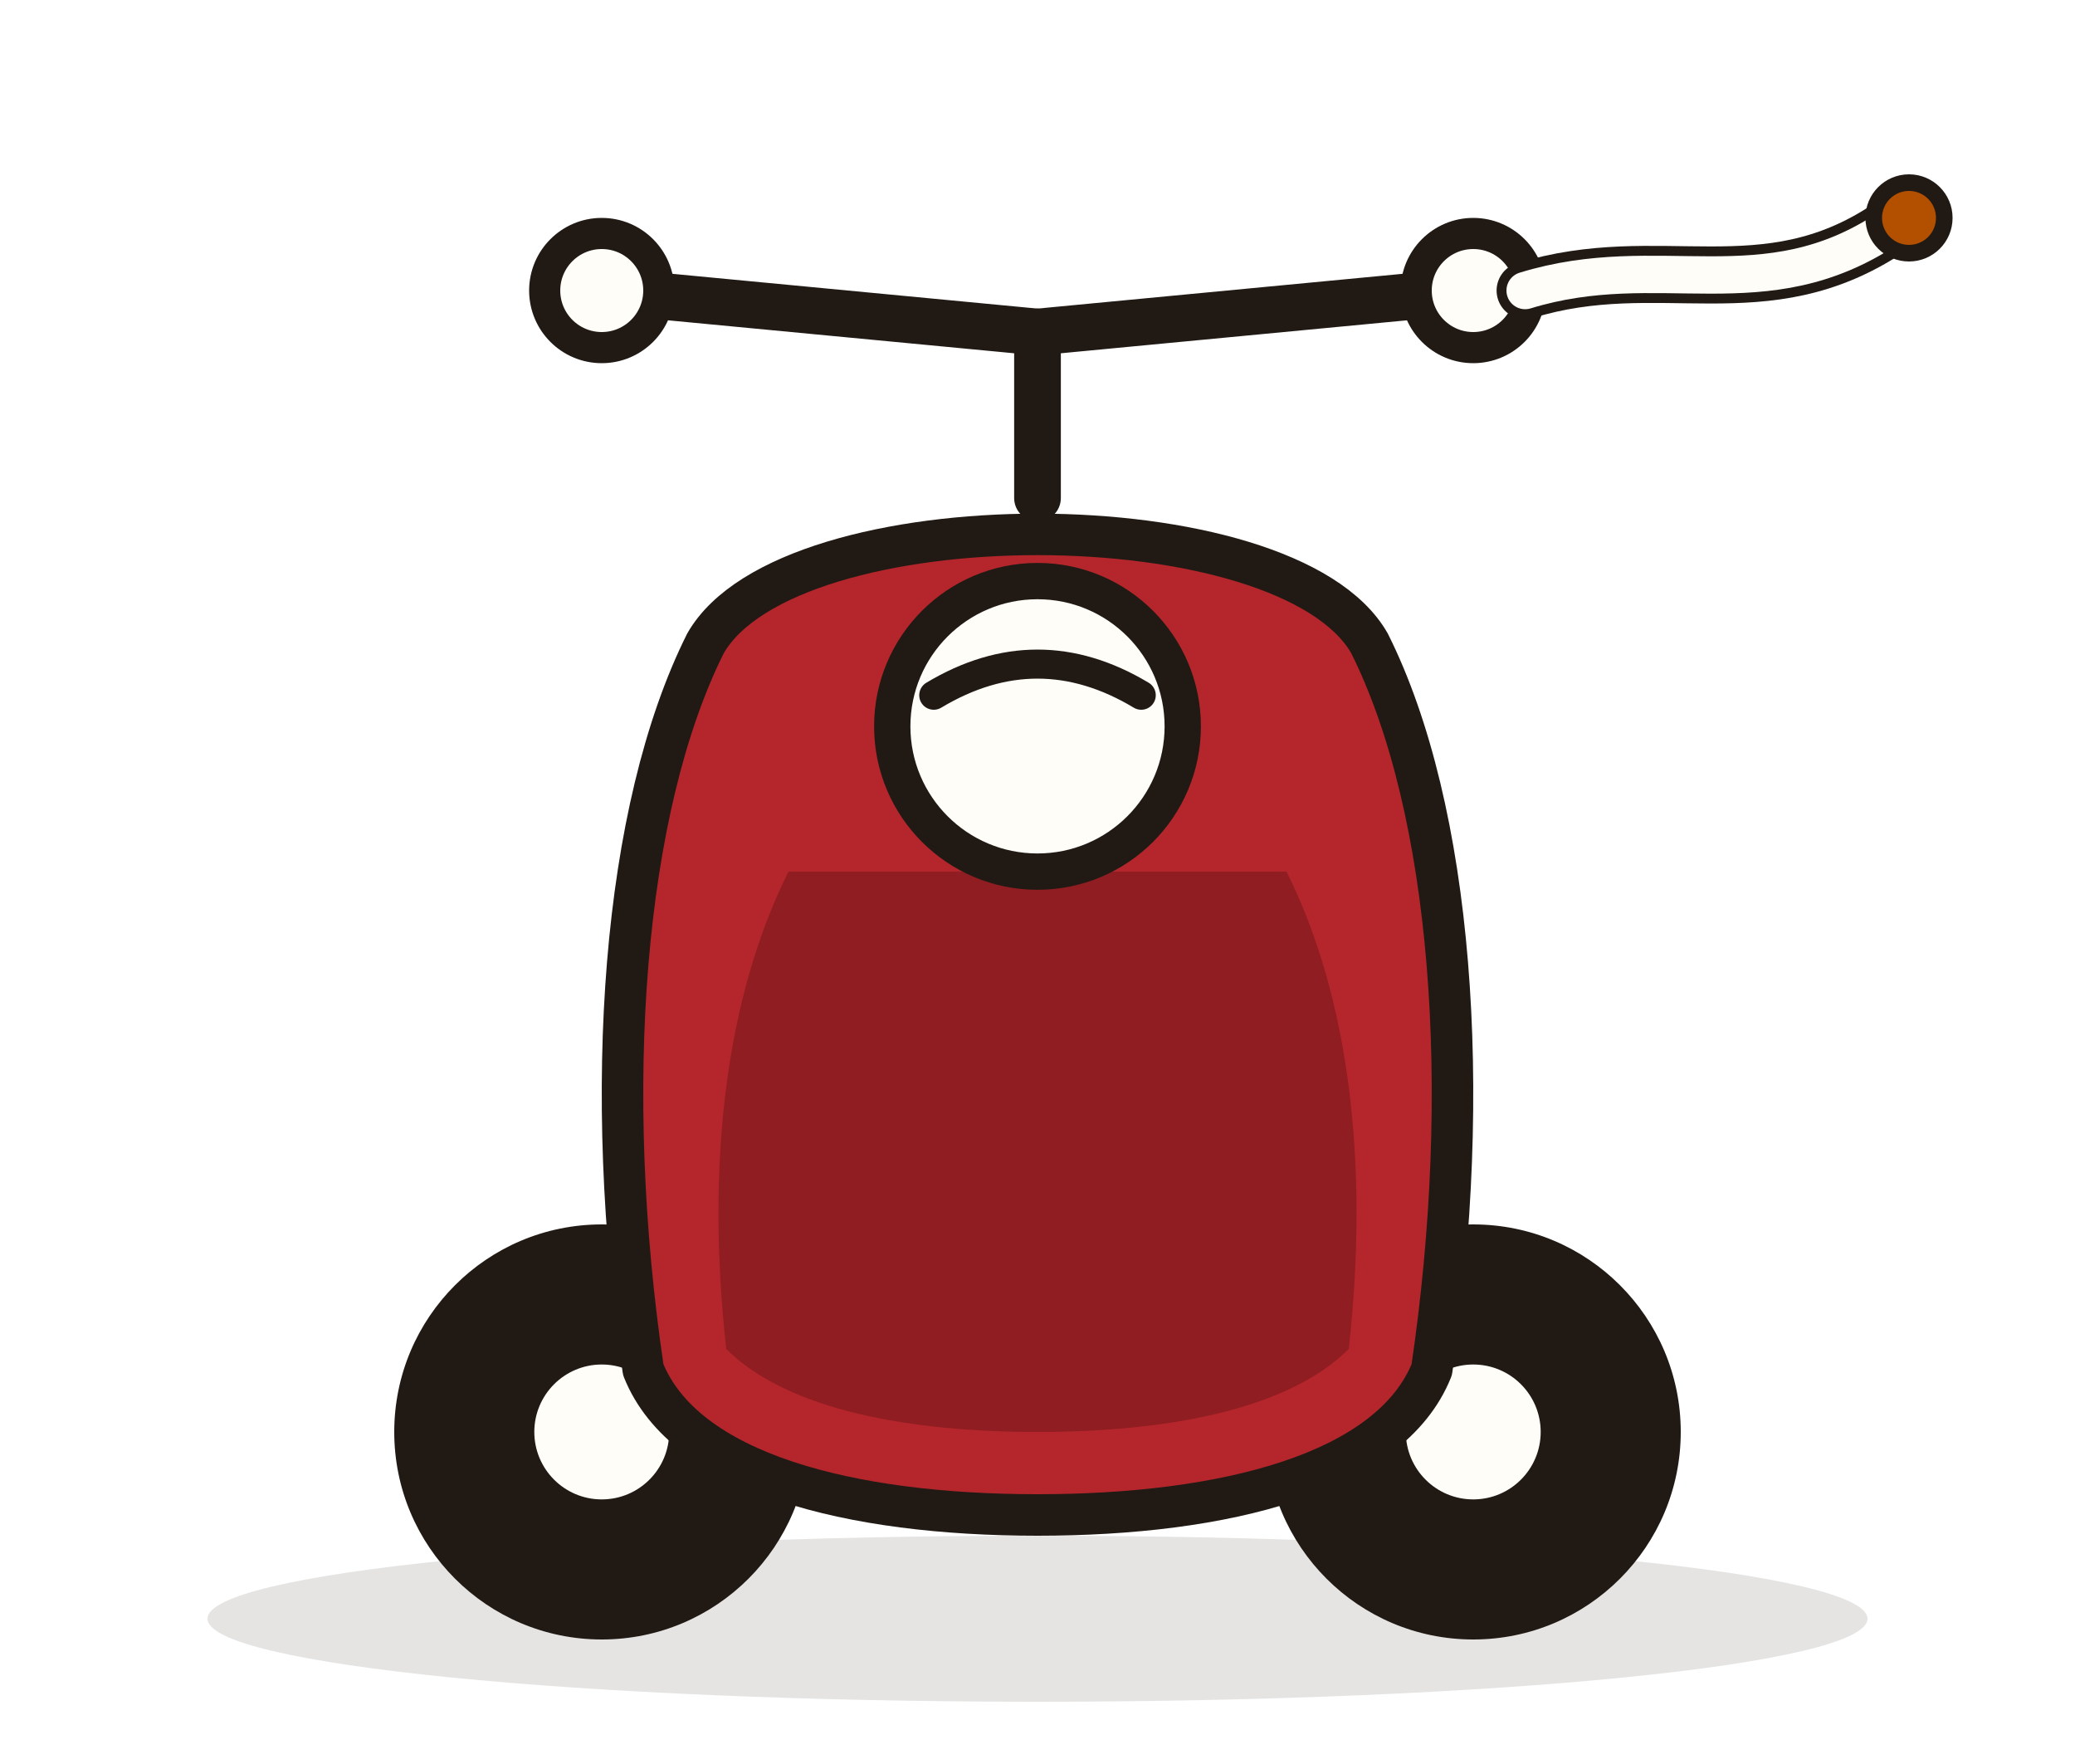
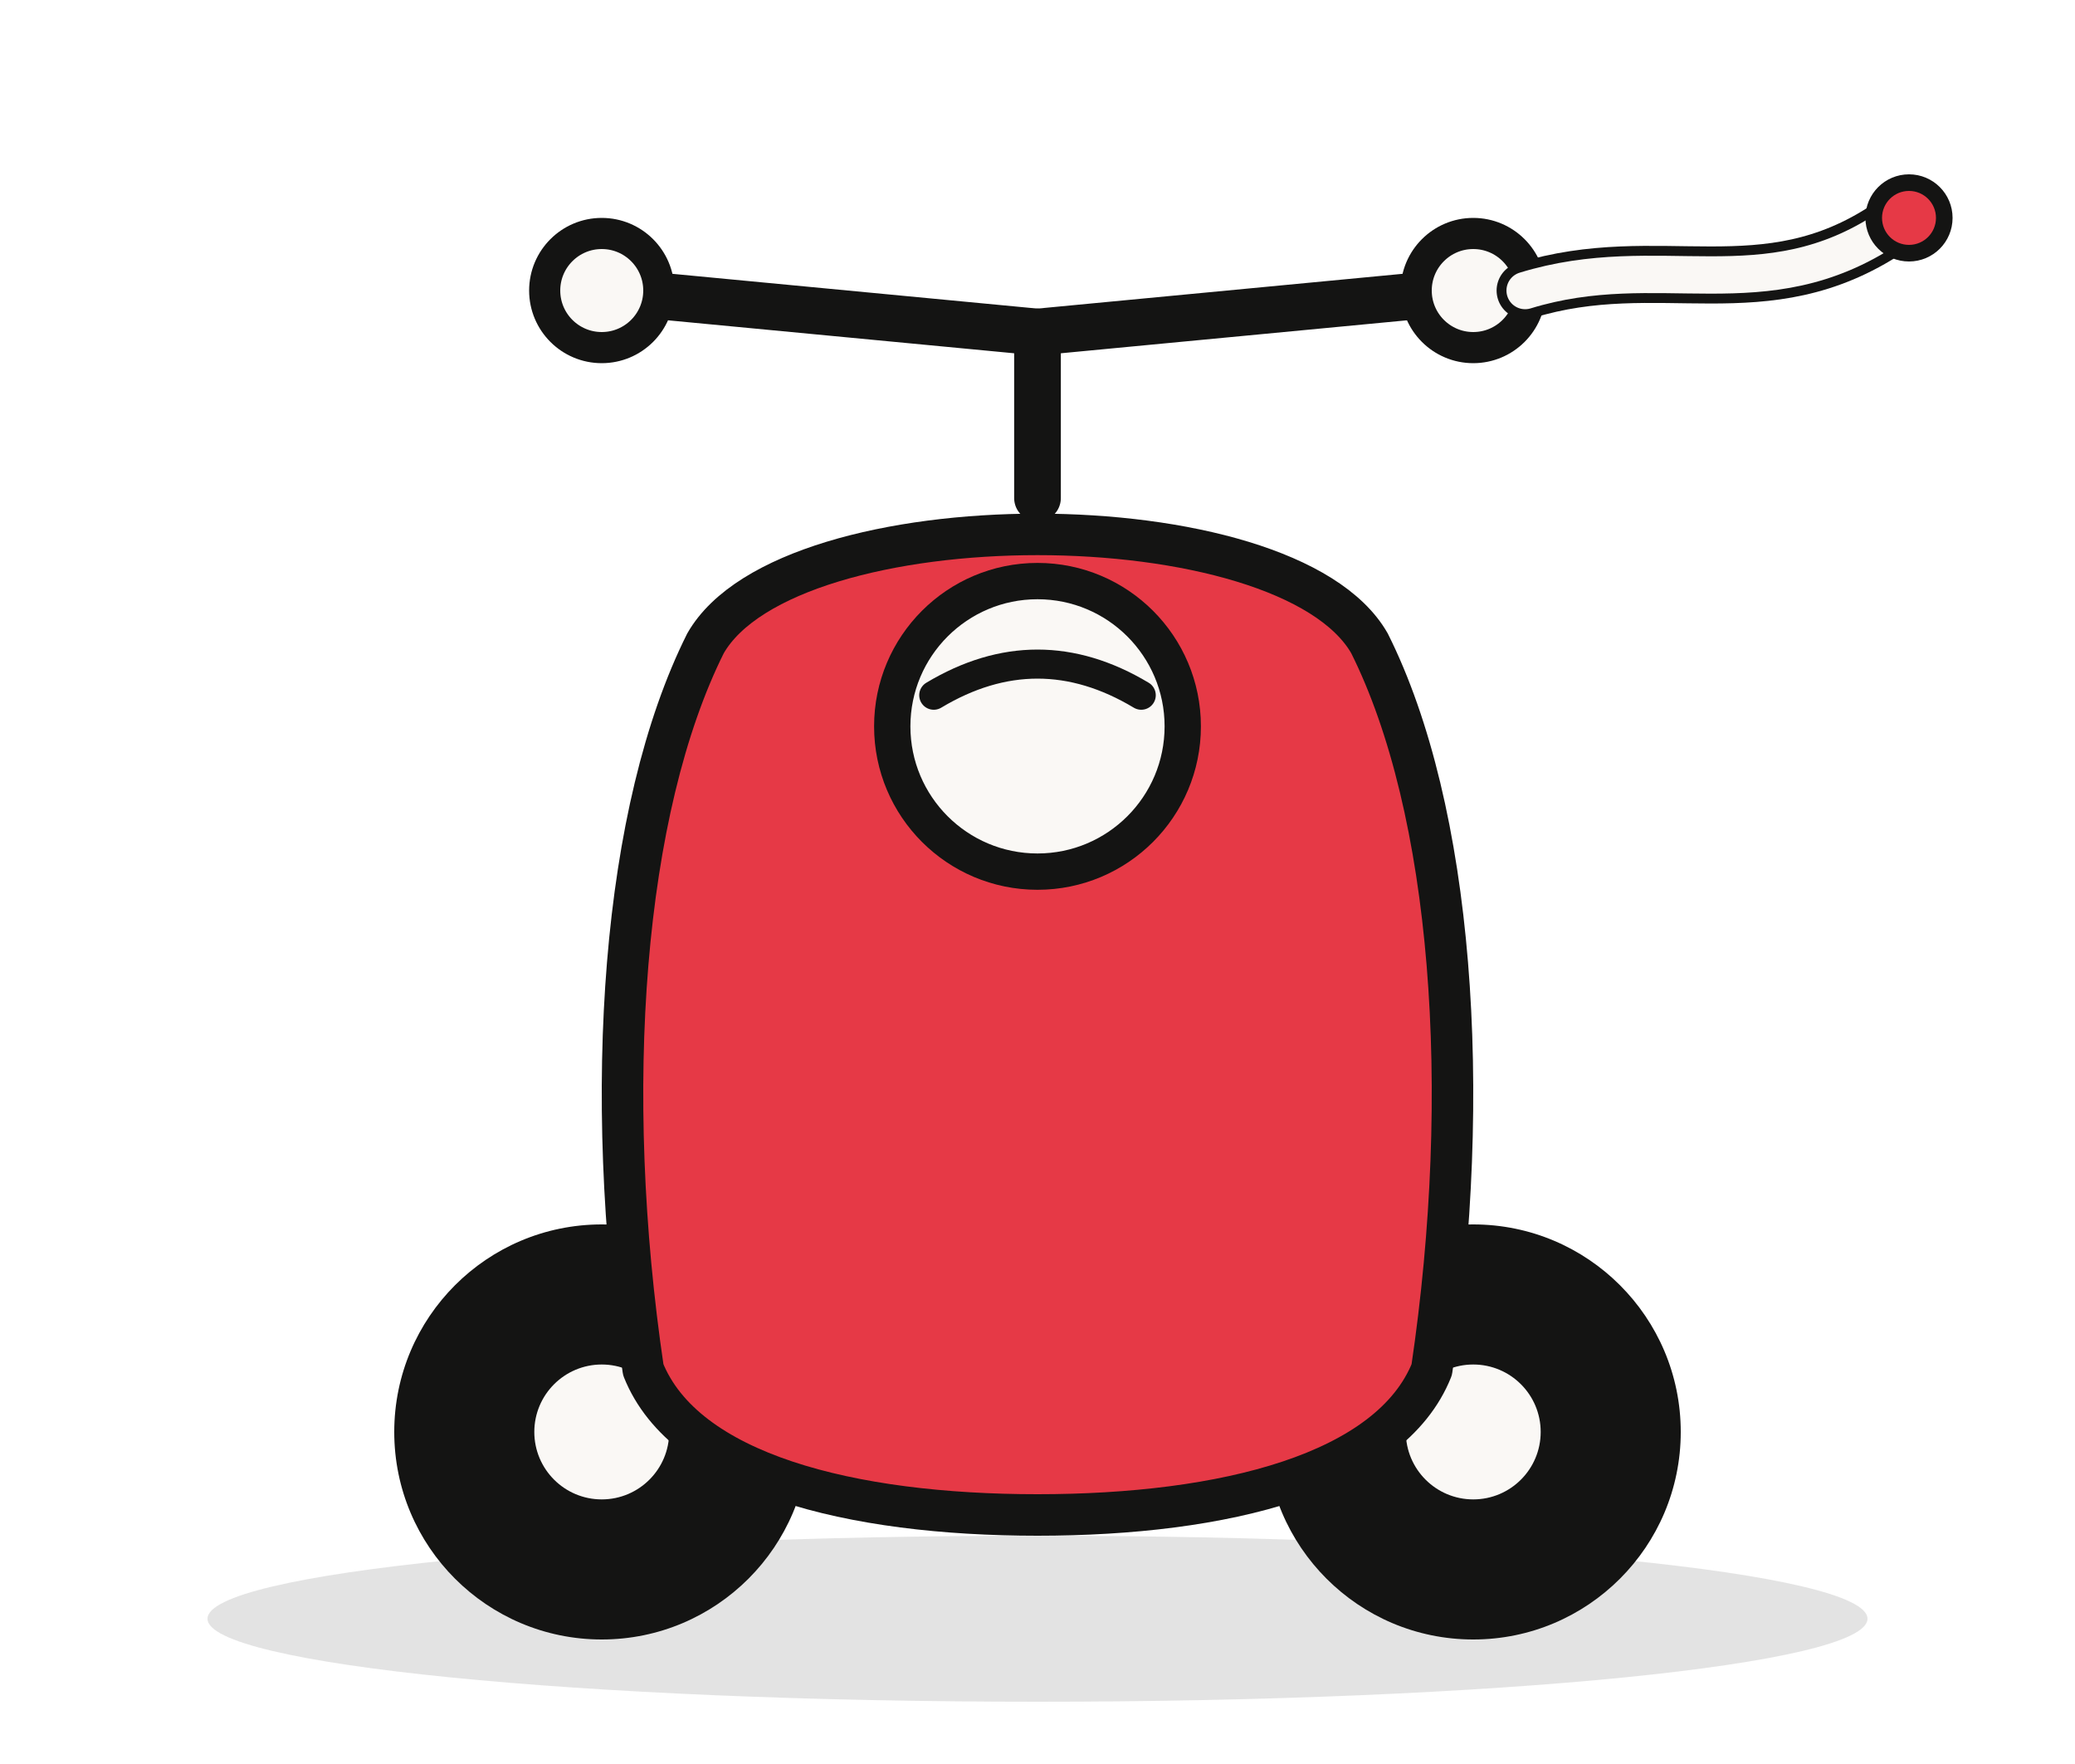
<svg xmlns="http://www.w3.org/2000/svg" viewBox="0 0 200 170" role="img" aria-hidden="true">
-   <ellipse cx="100" cy="156" rx="80" ry="8" fill="#211a14" opacity="0.12" />
-   <circle cx="58" cy="138" r="20" fill="#211a14" />
-   <circle cx="58" cy="138" r="6.5" fill="#fffdf8" />
-   <circle cx="142" cy="138" r="20" fill="#211a14" />
-   <circle cx="142" cy="138" r="6.5" fill="#fffdf8" />
-   <path d="M62,132 C58,105 60,78 68,62 C76,48 124,48 132,62 C140,78 142,105 138,132            C134,142 118,146 100,146 C82,146 66,142 62,132 Z" fill="#b4262b" stroke="#211a14" stroke-width="4" stroke-linejoin="round" />
-   <path d="M70,130 C68,112 70,96 76,84 L124,84 C130,96 132,112 130,130            C124,136 112,138 100,138 C88,138 76,136 70,130 Z" fill="#8f1d21" />
-   <path d="M100,48 L100,32" stroke="#211a14" stroke-width="4.5" stroke-linecap="round" />
-   <path d="M100,32 L58,28" stroke="#211a14" stroke-width="4.5" fill="none" stroke-linecap="round" />
-   <path d="M100,32 L142,28" stroke="#211a14" stroke-width="4.5" fill="none" stroke-linecap="round" />
-   <circle cx="58" cy="28" r="5.5" fill="#fffdf8" stroke="#211a14" stroke-width="3" />
-   <circle cx="142" cy="28" r="5.5" fill="#fffdf8" stroke="#211a14" stroke-width="3" />
-   <path d="M147,28 C160,24 170,30 182,22" stroke="#211a14" stroke-width="5.5" fill="none" stroke-linecap="round" />
-   <path d="M147,28 C160,24 170,30 182,22" stroke="#fffdf8" stroke-width="3.6" fill="none" stroke-linecap="round" />
-   <circle cx="184" cy="21" r="3.4" fill="#b25000" stroke="#211a14" stroke-width="1.6" />
-   <circle cx="100" cy="70" r="14" fill="#fffdf8" stroke="#211a14" stroke-width="3.5" />
-   <path d="M90,67 Q100,61 110,67" stroke="#211a14" stroke-width="2.8" fill="none" stroke-linecap="round" />
+   <ellipse cx="100" cy="156" rx="80" ry="8" fill="#141413" opacity="0.12" />
+   <circle cx="58" cy="138" r="20" fill="#141413" />
+   <circle cx="58" cy="138" r="6.5" fill="#FAF8F5" />
+   <circle cx="142" cy="138" r="20" fill="#141413" />
+   <circle cx="142" cy="138" r="6.5" fill="#FAF8F5" />
+   <path d="M62,132 C58,105 60,78 68,62 C76,48 124,48 132,62 C140,78 142,105 138,132            C134,142 118,146 100,146 C82,146 66,142 62,132 Z" fill="#E63946" stroke="#141413" stroke-width="4" stroke-linejoin="round" />
+   <path d="M70,130 C68,112 70,96 76,84 L124,84 C130,96 132,112 130,130            C124,136 112,138 100,138 C88,138 76,136 70,130 Z" fill="#E63946" />
+   <path d="M100,48 L100,32" stroke="#141413" stroke-width="4.5" stroke-linecap="round" />
+   <path d="M100,32 L58,28" stroke="#141413" stroke-width="4.5" fill="none" stroke-linecap="round" />
+   <path d="M100,32 L142,28" stroke="#141413" stroke-width="4.5" fill="none" stroke-linecap="round" />
+   <circle cx="58" cy="28" r="5.5" fill="#FAF8F5" stroke="#141413" stroke-width="3" />
+   <circle cx="142" cy="28" r="5.5" fill="#FAF8F5" stroke="#141413" stroke-width="3" />
+   <path d="M147,28 C160,24 170,30 182,22" stroke="#141413" stroke-width="5.5" fill="none" stroke-linecap="round" />
+   <path d="M147,28 C160,24 170,30 182,22" stroke="#FAF8F5" stroke-width="3.6" fill="none" stroke-linecap="round" />
+   <circle cx="184" cy="21" r="3.4" fill="#E63946" stroke="#141413" stroke-width="1.6" />
+   <circle cx="100" cy="70" r="14" fill="#FAF8F5" stroke="#141413" stroke-width="3.5" />
+   <path d="M90,67 Q100,61 110,67" stroke="#141413" stroke-width="2.8" fill="none" stroke-linecap="round" />
</svg>
